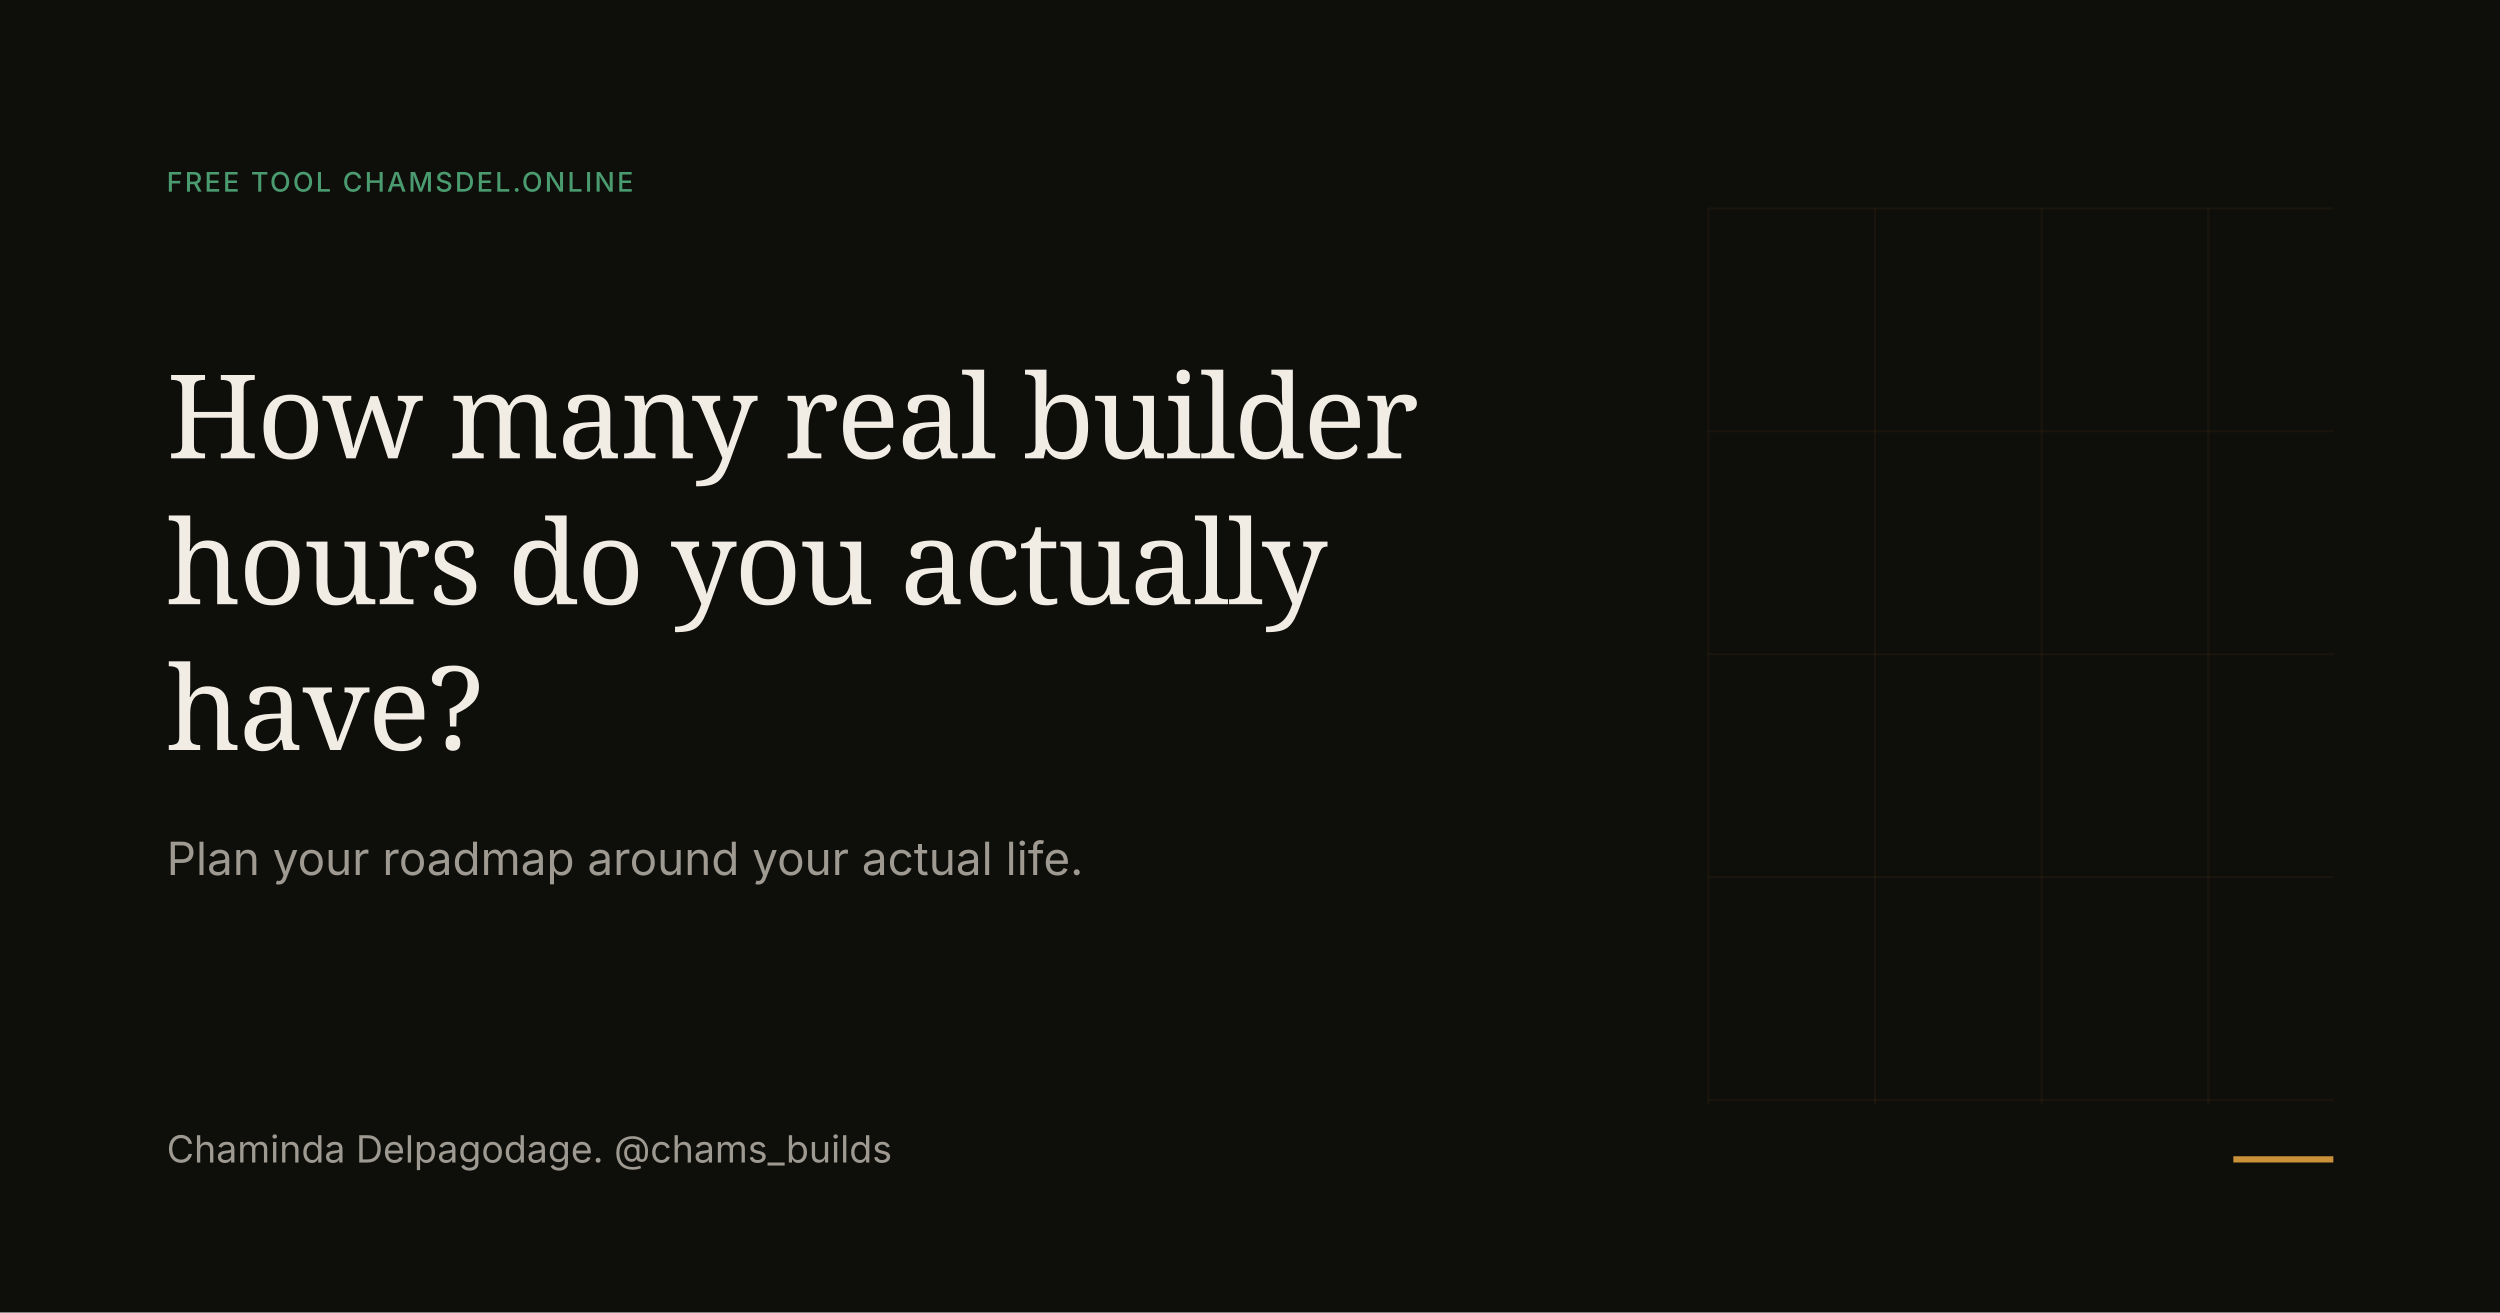
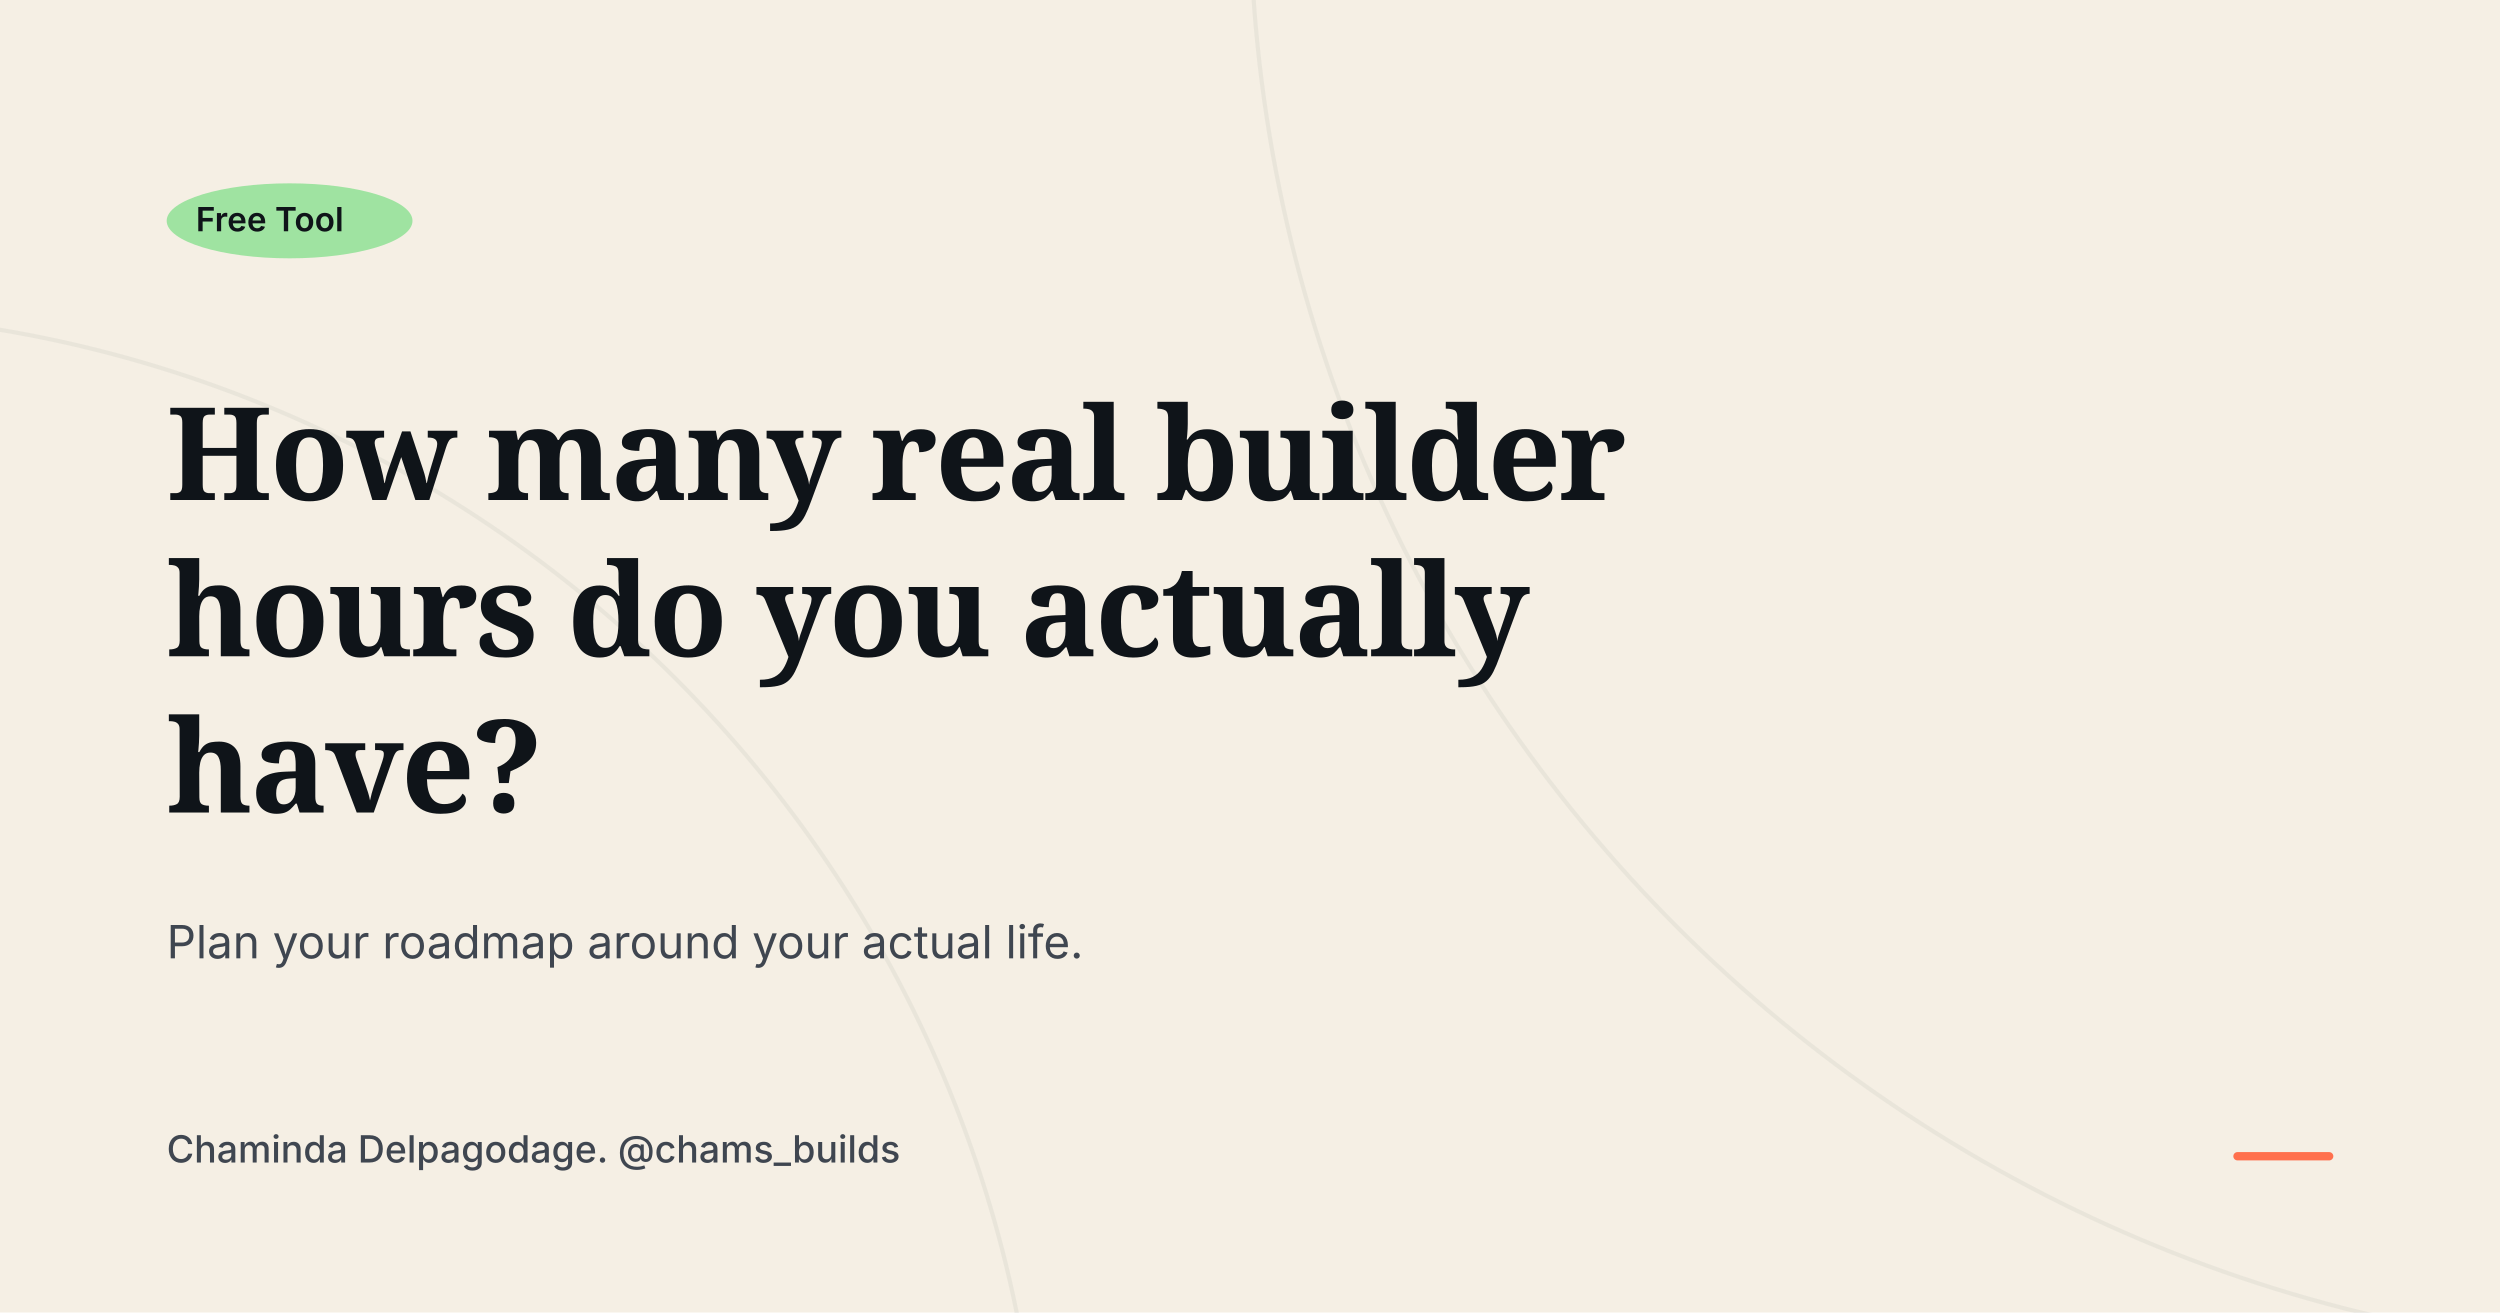
<svg xmlns="http://www.w3.org/2000/svg" width="1200" height="630" viewBox="0 0 1200 630">
  <defs>
    <style>
-       .bg      { fill: #0E0E0B; }
-       .label   { font-family: 'Inter', sans-serif; font-weight: 500; font-size: 13px; fill: #4A9B6F; letter-spacing: 1.04px; }
-       .headline{ font-family: 'Lora', Georgia, serif; font-weight: 400; font-size: 56px; fill: #F2EDE4; letter-spacing: -1px; }
-       .sub     { font-family: 'Inter', sans-serif; font-weight: 400; font-size: 22px; fill: #9E9A91; }
-       .byline  { font-family: 'Inter', sans-serif; font-weight: 400; font-size: 18px; fill: #9E9A91; }
-       .bar     { fill: #C8913A; }
-       .grid    { stroke: rgba(200,145,58,0.06); stroke-width: 1; fill: none; }
+       .bg      { fill: #F5EFE4; }
+       .pill    { fill: #9FE3A1; }
+       .label   { font-family: 'Inter', sans-serif; font-weight: 600; font-size: 16px; fill: #0F1419; }
+       .headline{ font-family: 'Fraunces', 'Lora', Georgia, serif; font-weight: 600; font-size: 62px; fill: #0F1419; letter-spacing: -1.2px; }
+       .sub     { font-family: 'Inter', sans-serif; font-weight: 400; font-size: 22px; fill: #3F4650; }
+       .byline  { font-family: 'Inter', sans-serif; font-weight: 500; font-size: 18px; fill: #3F4650; }
+       .bar     { fill: #FF704D; }
+       .curve   { stroke: rgba(15,20,25,0.05); stroke-width: 2; fill: none; }
    </style>
  </defs>
  <rect class="bg" width="1200" height="630" />
-   <g class="grid" transform="translate(820,100)">
-     <line x1="0" y1="0" x2="0" y2="430" />
-     <line x1="80" y1="0" x2="80" y2="430" />
-     <line x1="160" y1="0" x2="160" y2="430" />
-     <line x1="240" y1="0" x2="240" y2="430" />
-     <line x1="0" y1="0" x2="300" y2="0" />
-     <line x1="0" y1="107" x2="300" y2="107" />
-     <line x1="0" y1="214" x2="300" y2="214" />
-     <line x1="0" y1="321" x2="300" y2="321" />
-     <line x1="0" y1="428" x2="300" y2="428" />
+   <circle class="curve" cx="1300" cy="-50" r="700" />
+   <circle class="curve" cx="-100" cy="750" r="600" />
+   <g transform="translate(80,88)">
+     <rect class="pill" x="0" y="0" rx="999" ry="999" width="118" height="36" />
+     <text class="label" x="14" y="23">Free Tool</text>
  </g>
-   <text class="label" x="80" y="92">FREE TOOL  CHAMSDEL.ONLINE</text>
-   <text class="headline" x="80" y="220">How many real builder</text>
-   <text class="headline" x="80" y="290">hours do you actually</text>
-   <text class="headline" x="80" y="360">have?</text>
-   <text class="sub" x="80" y="420">Plan your roadmap around your actual life.</text>
+   <text class="headline" x="80" y="240">How many real builder</text>
+   <text class="headline" x="80" y="315">hours do you actually</text>
+   <text class="headline" x="80" y="390">have?</text>
+   <text class="sub" x="80" y="460">Plan your roadmap around your actual life.</text>
  <text class="byline" x="80" y="558">Chaminda Delpagodage. @chams_builds</text>
-   <rect class="bar" x="1072" y="555" width="48" height="3" />
+   <rect class="bar" x="1072" y="553" width="48" height="4" rx="2" ry="2" />
</svg>
